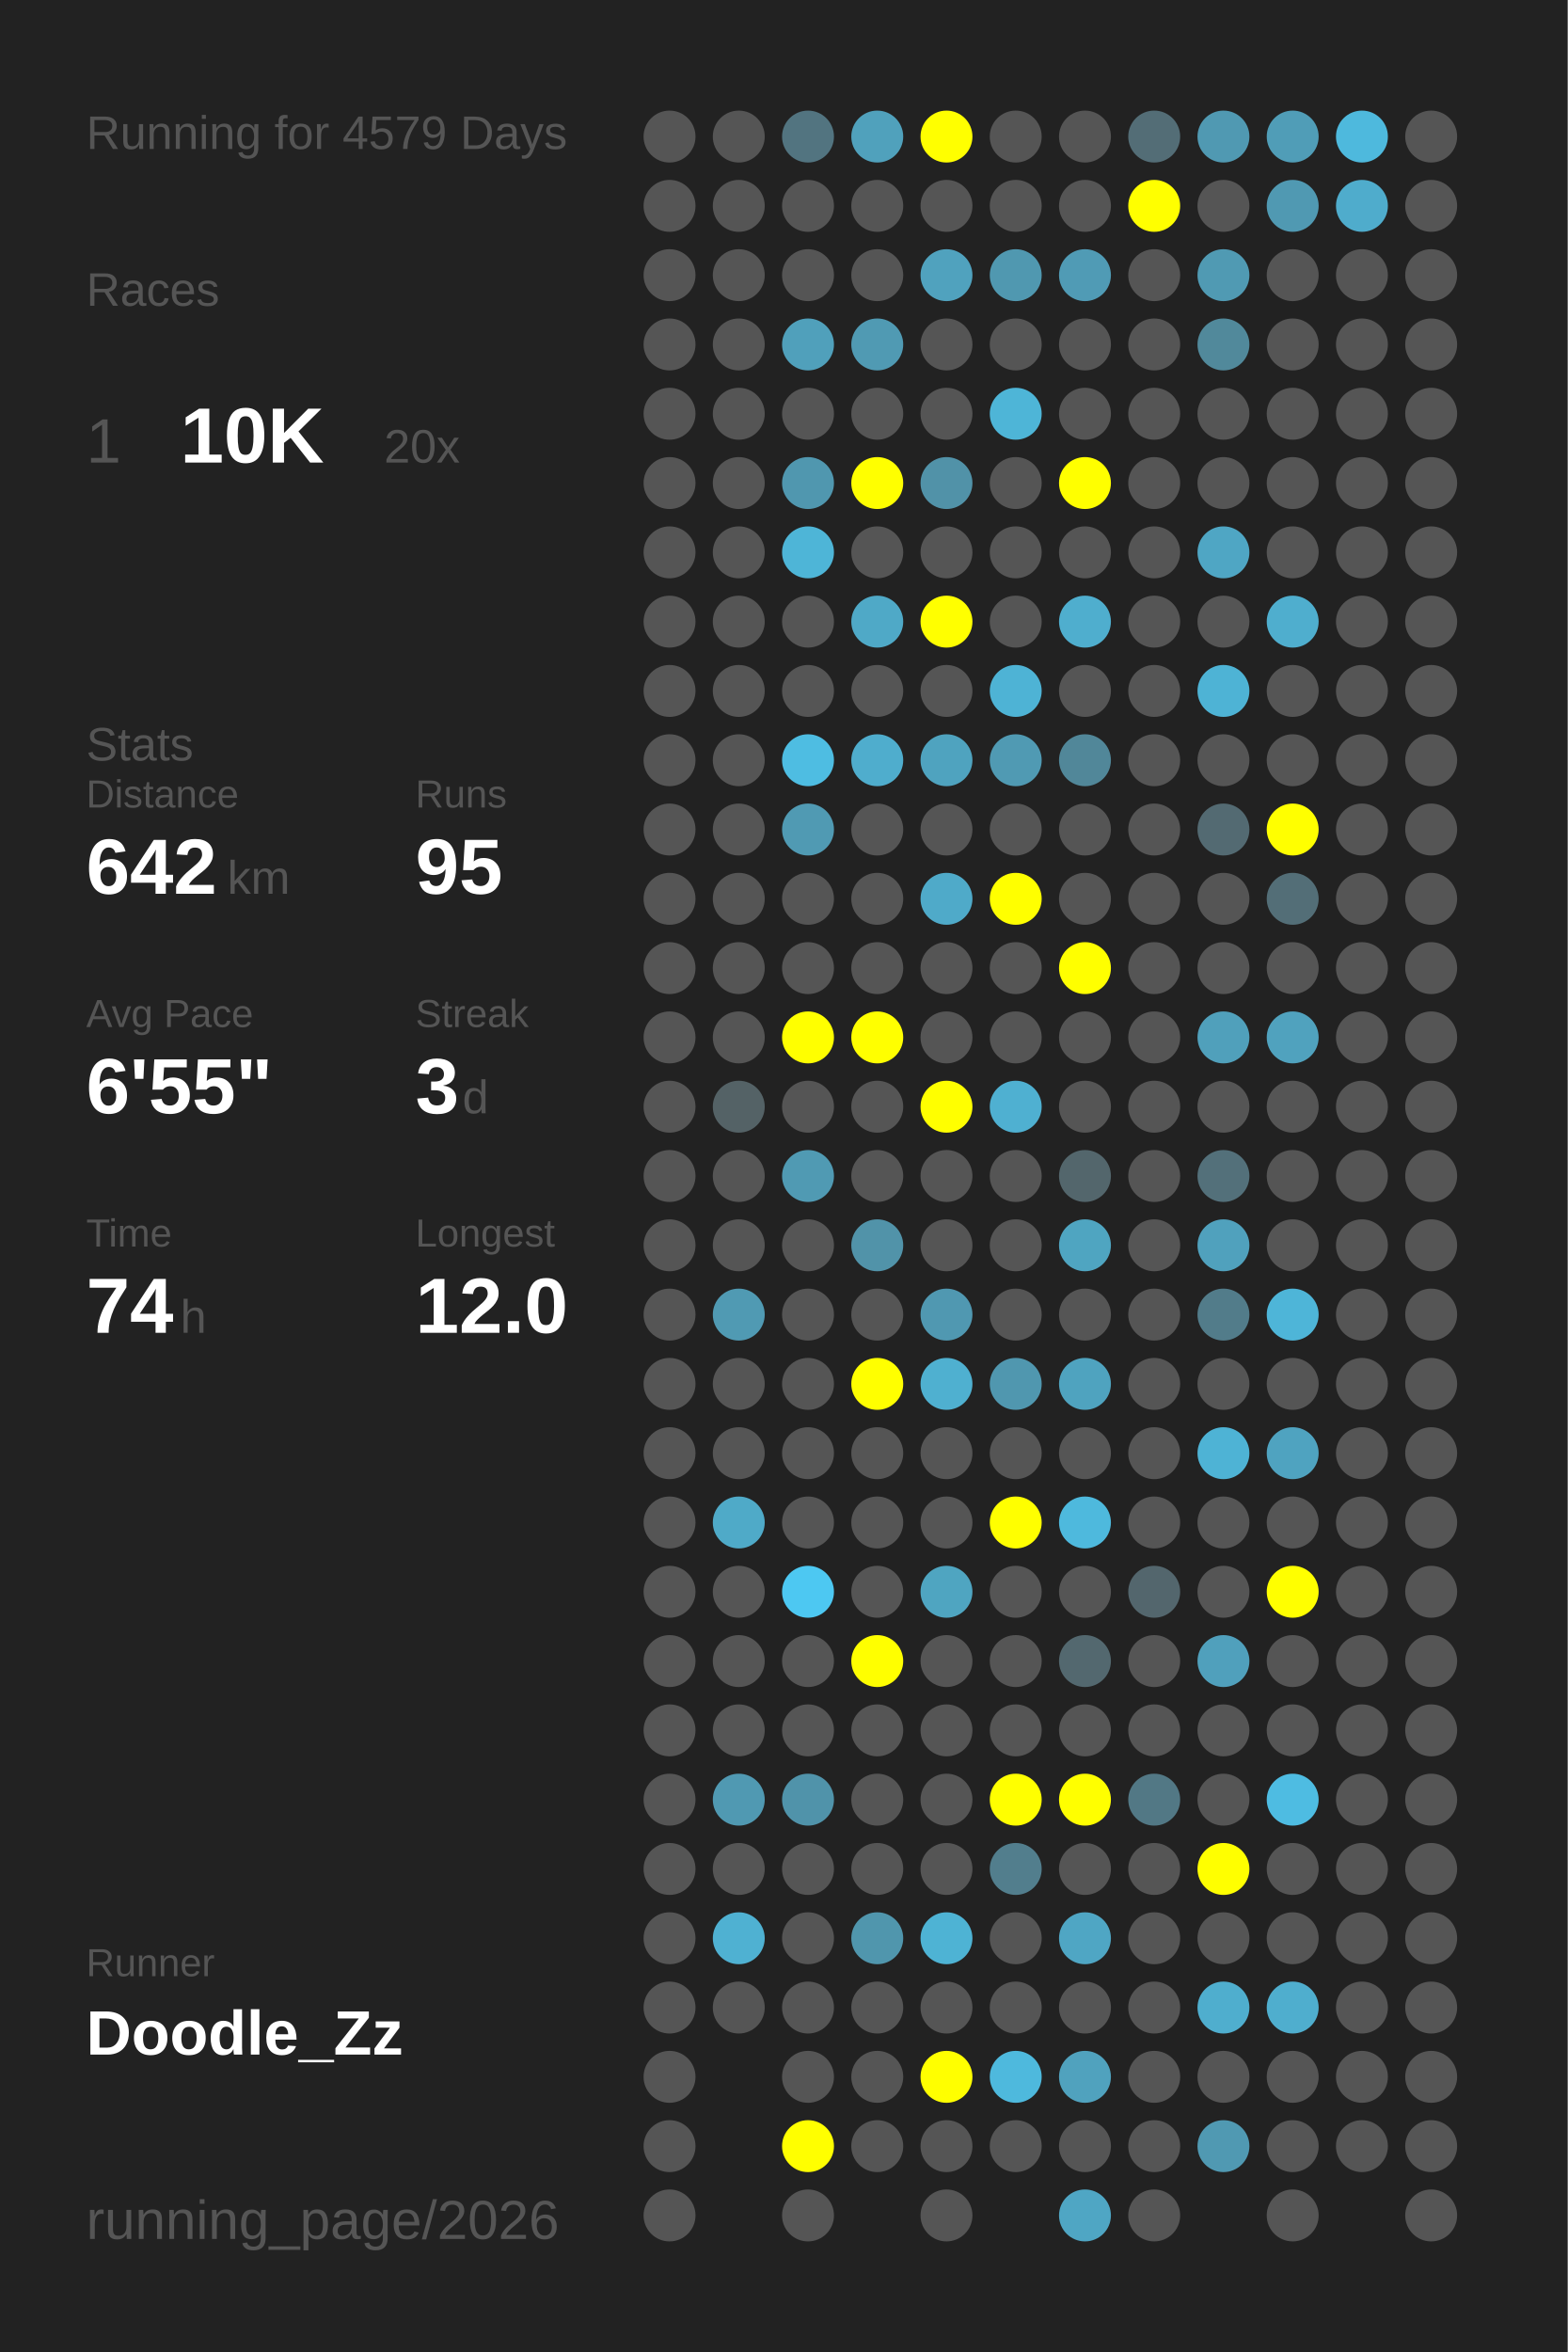
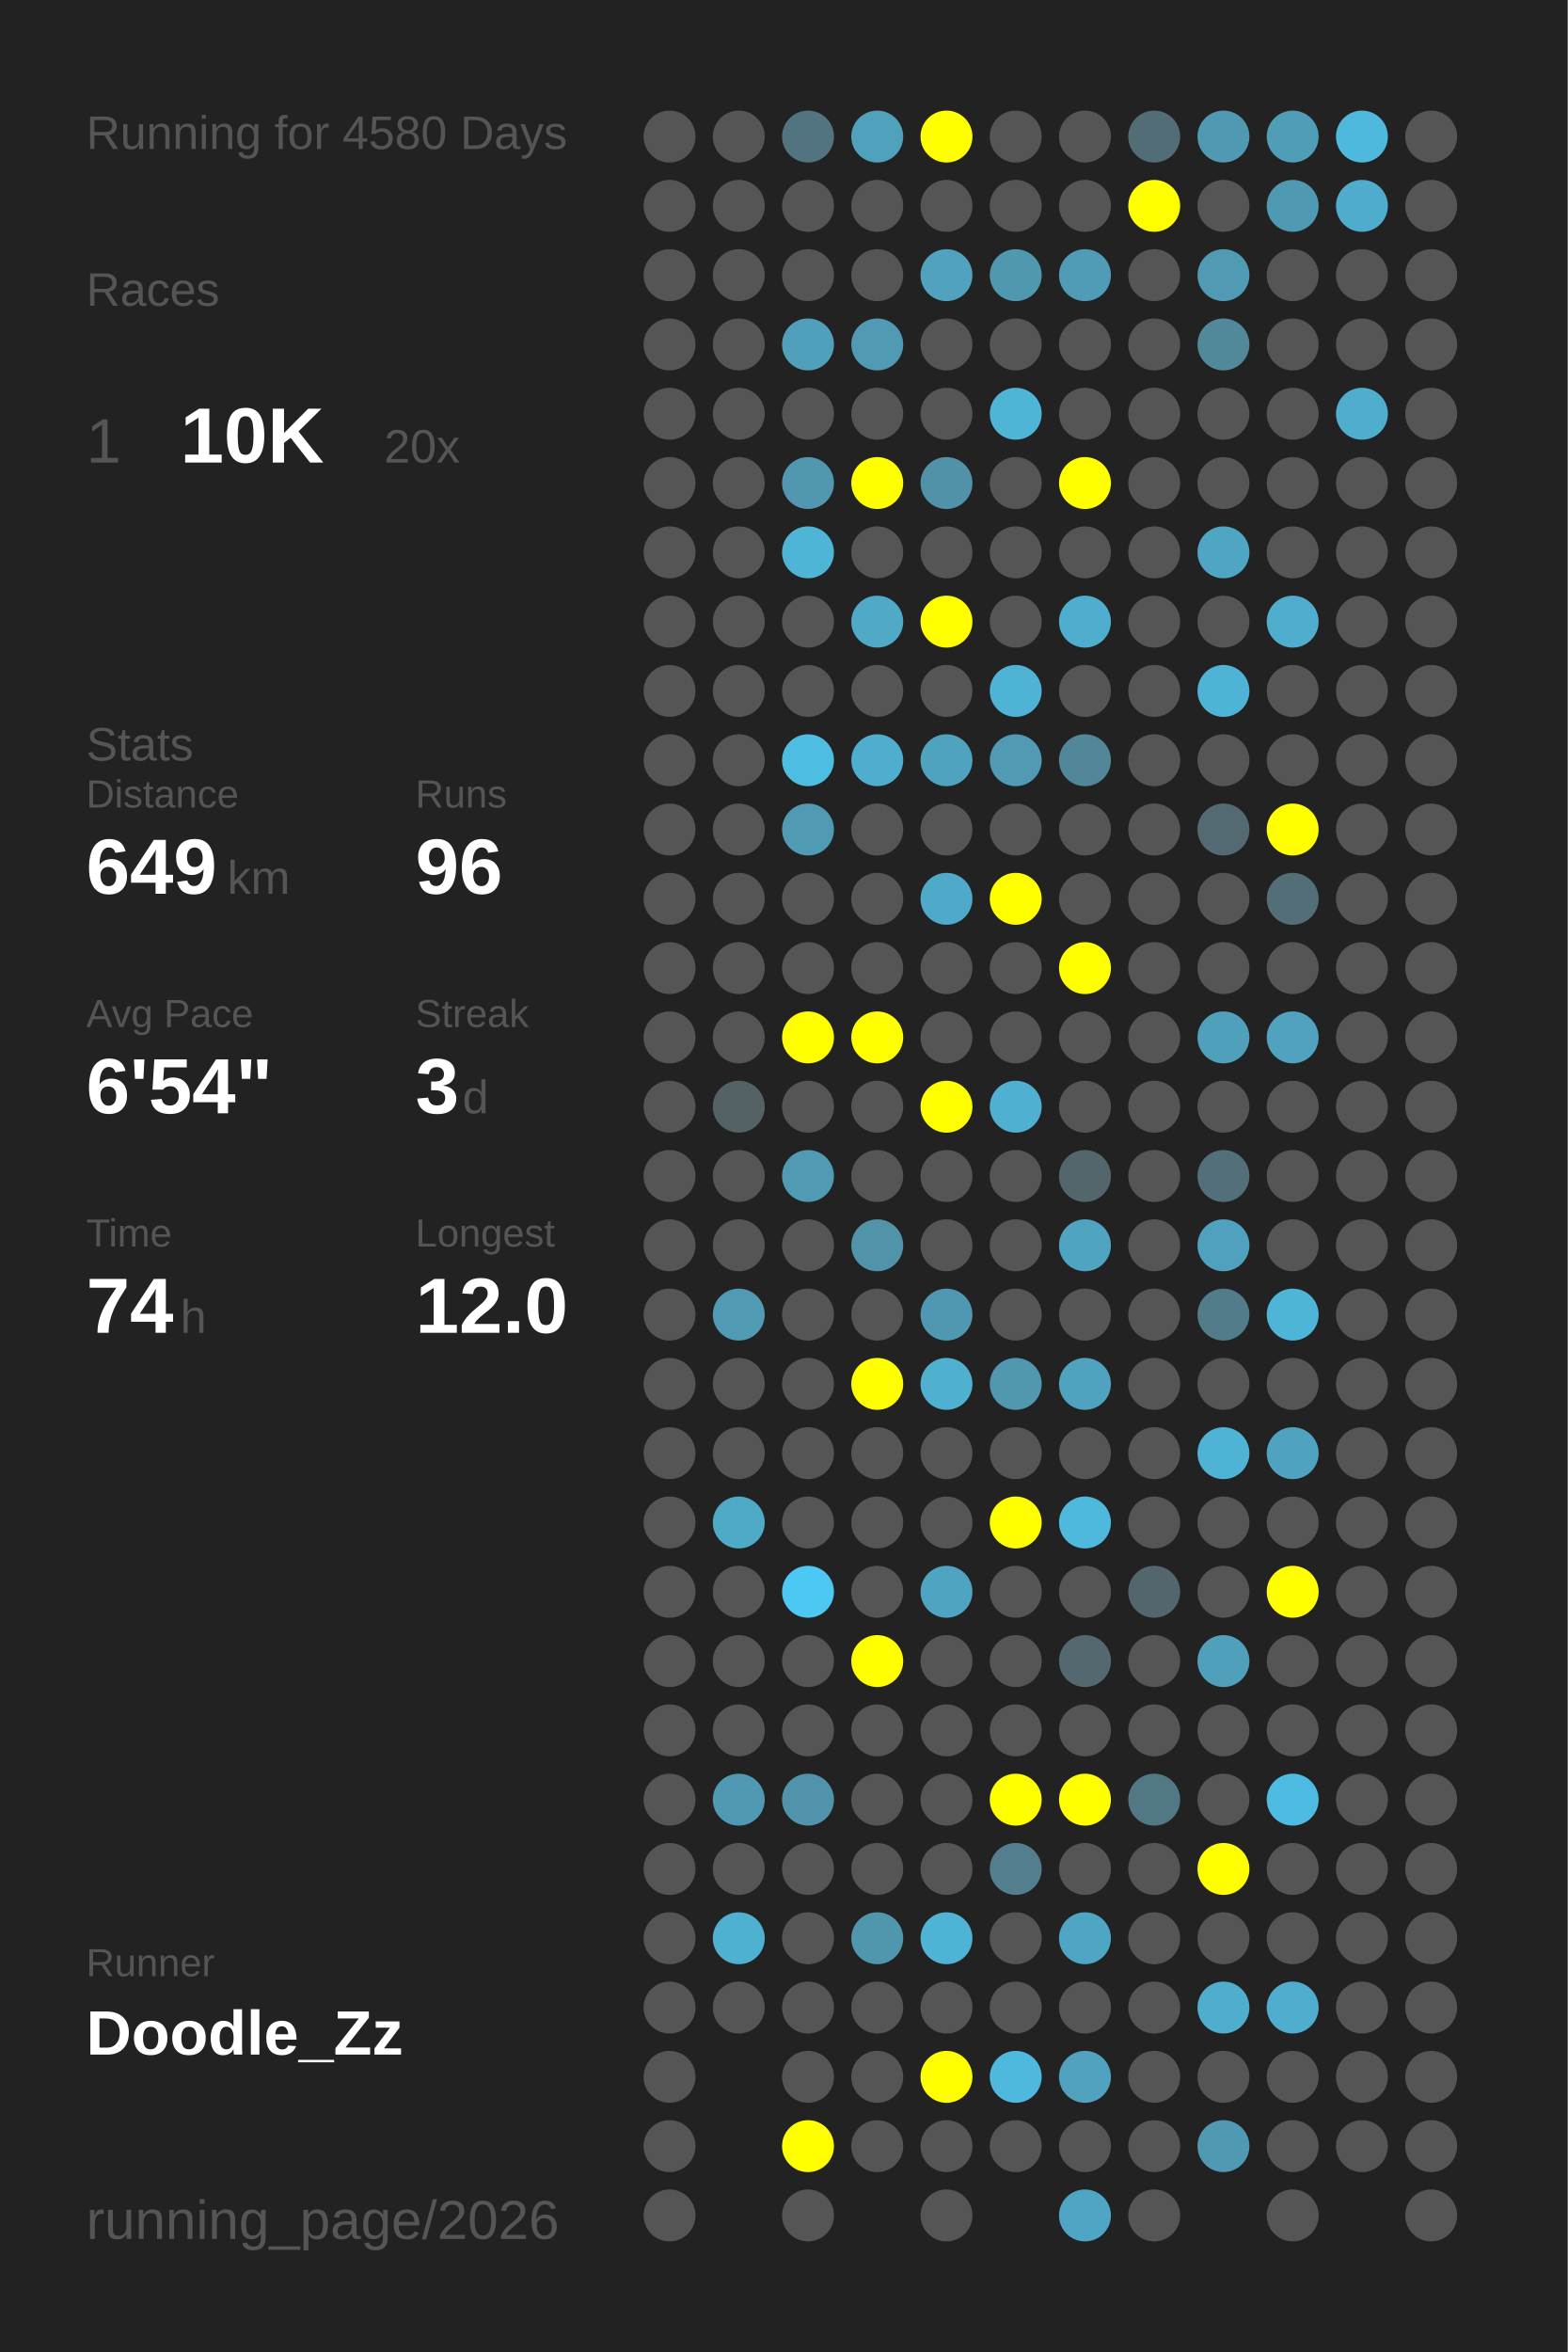
<svg xmlns="http://www.w3.org/2000/svg" baseProfile="full" height="300mm" version="1.1" viewBox="0,0,200,300" width="200mm">
  <defs />
  <rect fill="#222222" height="300" width="200" x="0" y="0" />
-   <text fill="#555555" style="font-size:6px; font-family:Arial;" x="11" y="19">Running for 4579 Days</text>
+   <text fill="#555555" style="font-size:6px; font-family:Arial;" x="11" y="19">Running for 4580 Days</text>
  <text fill="#555555" style="font-size:6px; font-family:Arial;" x="11" y="39">Races</text>
  <text fill="#555555" style="font-size:8px; font-family:Arial;" x="11" y="59">1</text>
  <text fill="#FFFFFF" style="font-size:10px; font-family:Arial; font-weight:bold;" x="23" y="59">10K</text>
  <text fill="#555555" style="font-size:6px; font-family:Arial;" x="49" y="59">20x</text>
  <text fill="#555555" style="font-size:6px; font-family:Arial;" x="11" y="97">Stats</text>
  <text fill="#555555" style="font-size:5px; font-family:Arial;" x="11" y="103">Distance</text>
-   <text fill="#FFFFFF" style="font-size:10px; font-family:Arial; font-weight:bold;" x="11" y="114">642</text>
+   <text fill="#FFFFFF" style="font-size:10px; font-family:Arial; font-weight:bold;" x="11" y="114">649</text>
  <text fill="#555555" style="font-size:6px; font-family:Arial;" x="29" y="114">km</text>
  <text fill="#555555" style="font-size:5px; font-family:Arial;" x="53" y="103">Runs</text>
-   <text fill="#FFFFFF" style="font-size:10px; font-family:Arial; font-weight:bold;" x="53" y="114">95</text>
+   <text fill="#FFFFFF" style="font-size:10px; font-family:Arial; font-weight:bold;" x="53" y="114">96</text>
  <text fill="#555555" style="font-size:5px; font-family:Arial;" x="11" y="131">Avg Pace</text>
-   <text fill="#FFFFFF" style="font-size:10px; font-family:Arial; font-weight:bold;" x="11" y="142">6'55"</text>
+   <text fill="#FFFFFF" style="font-size:10px; font-family:Arial; font-weight:bold;" x="11" y="142">6'54"</text>
  <text fill="#555555" style="font-size:5px; font-family:Arial;" x="53" y="131">Streak</text>
  <text fill="#FFFFFF" style="font-size:10px; font-family:Arial; font-weight:bold;" x="53" y="142">3</text>
  <text fill="#555555" style="font-size:6px; font-family:Arial;" x="59" y="142">d</text>
  <text fill="#555555" style="font-size:5px; font-family:Arial;" x="11" y="159">Time</text>
  <text fill="#FFFFFF" style="font-size:10px; font-family:Arial; font-weight:bold;" x="11" y="170">74</text>
  <text fill="#555555" style="font-size:6px; font-family:Arial;" x="23" y="170">h</text>
  <text fill="#555555" style="font-size:5px; font-family:Arial;" x="53" y="159">Longest</text>
  <text fill="#FFFFFF" style="font-size:10px; font-family:Arial; font-weight:bold;" x="53" y="170">12.0</text>
  <text fill="#555555" style="font-size:5px; font-family:Arial;" x="11" y="252.065">Runner</text>
  <text fill="#FFFFFF" style="font-size:8px; font-family:Arial; font-weight:bold;" x="11" y="262.065">Doodle_Zz</text>
  <text fill="#555555" style="font-size:7px; font-family:Arial;" x="11" y="285.581">running_page/2026</text>
  <circle cx="85.417" cy="17.419" fill="#555555" r="3.312" />
  <circle cx="85.417" cy="26.258" fill="#555555" r="3.312" />
  <circle cx="85.417" cy="35.097" fill="#555555" r="3.312" />
  <circle cx="85.417" cy="43.935" fill="#555555" r="3.312" />
  <circle cx="85.417" cy="52.774" fill="#555555" r="3.312" />
  <circle cx="85.417" cy="61.613" fill="#555555" r="3.312" />
  <circle cx="85.417" cy="70.452" fill="#555555" r="3.312" />
  <circle cx="85.417" cy="79.29" fill="#555555" r="3.312" />
  <circle cx="85.417" cy="88.129" fill="#555555" r="3.312" />
  <circle cx="85.417" cy="96.968" fill="#555555" r="3.312" />
  <circle cx="85.417" cy="105.806" fill="#555555" r="3.312" />
  <circle cx="85.417" cy="114.645" fill="#555555" r="3.312" />
  <circle cx="85.417" cy="123.484" fill="#555555" r="3.312" />
  <circle cx="85.417" cy="132.323" fill="#555555" r="3.312" />
  <circle cx="85.417" cy="141.161" fill="#555555" r="3.312" />
  <circle cx="85.417" cy="150" fill="#555555" r="3.312" />
  <circle cx="85.417" cy="158.839" fill="#555555" r="3.312" />
  <circle cx="85.417" cy="167.677" fill="#555555" r="3.312" />
  <circle cx="85.417" cy="176.516" fill="#555555" r="3.312" />
  <circle cx="85.417" cy="185.355" fill="#555555" r="3.312" />
  <circle cx="85.417" cy="194.194" fill="#555555" r="3.312" />
  <circle cx="85.417" cy="203.032" fill="#555555" r="3.312" />
  <circle cx="85.417" cy="211.871" fill="#555555" r="3.312" />
  <circle cx="85.417" cy="220.71" fill="#555555" r="3.312" />
  <circle cx="85.417" cy="229.548" fill="#555555" r="3.312" />
  <circle cx="85.417" cy="238.387" fill="#555555" r="3.312" />
  <circle cx="85.417" cy="247.226" fill="#555555" r="3.312" />
  <circle cx="85.417" cy="256.065" fill="#555555" r="3.312" />
  <circle cx="85.417" cy="264.903" fill="#555555" r="3.312" />
  <circle cx="85.417" cy="273.742" fill="#555555" r="3.312" />
  <circle cx="85.417" cy="282.581" fill="#555555" r="3.312" />
  <circle cx="94.25" cy="17.419" fill="#555555" r="3.312" />
  <circle cx="94.25" cy="26.258" fill="#555555" r="3.312" />
  <circle cx="94.25" cy="35.097" fill="#555555" r="3.312" />
  <circle cx="94.25" cy="43.935" fill="#555555" r="3.312" />
  <circle cx="94.25" cy="52.774" fill="#555555" r="3.312" />
  <circle cx="94.25" cy="61.613" fill="#555555" r="3.312" />
  <circle cx="94.25" cy="70.452" fill="#555555" r="3.312" />
  <circle cx="94.25" cy="79.29" fill="#555555" r="3.312" />
  <circle cx="94.25" cy="88.129" fill="#555555" r="3.312" />
  <circle cx="94.25" cy="96.968" fill="#555555" r="3.312" />
  <circle cx="94.25" cy="105.806" fill="#555555" r="3.312" />
  <circle cx="94.25" cy="114.645" fill="#555555" r="3.312" />
  <circle cx="94.25" cy="123.484" fill="#555555" r="3.312" />
  <circle cx="94.25" cy="132.323" fill="#555555" r="3.312" />
  <circle cx="94.25" cy="141.161" fill="#546266" r="3.312" />
  <circle cx="94.25" cy="150" fill="#555555" r="3.312" />
  <circle cx="94.25" cy="158.839" fill="#555555" r="3.312" />
  <circle cx="94.25" cy="167.677" fill="#509ab3" r="3.312" />
  <circle cx="94.25" cy="176.516" fill="#555555" r="3.312" />
  <circle cx="94.25" cy="185.355" fill="#555555" r="3.312" />
  <circle cx="94.25" cy="194.194" fill="#4faac8" r="3.312" />
  <circle cx="94.25" cy="203.032" fill="#555555" r="3.312" />
  <circle cx="94.25" cy="211.871" fill="#555555" r="3.312" />
  <circle cx="94.25" cy="220.71" fill="#555555" r="3.312" />
  <circle cx="94.25" cy="229.548" fill="#5099b2" r="3.312" />
  <circle cx="94.25" cy="238.387" fill="#555555" r="3.312" />
  <circle cx="94.25" cy="247.226" fill="#4fb1d2" r="3.312" />
  <circle cx="94.25" cy="256.065" fill="#555555" r="3.312" />
  <circle cx="103.083" cy="17.419" fill="#527480" r="3.312" />
  <circle cx="103.083" cy="26.258" fill="#555555" r="3.312" />
  <circle cx="103.083" cy="35.097" fill="#555555" r="3.312" />
  <circle cx="103.083" cy="43.935" fill="#50a0bb" r="3.312" />
  <circle cx="103.083" cy="52.774" fill="#555555" r="3.312" />
  <circle cx="103.083" cy="61.613" fill="#5097af" r="3.312" />
  <circle cx="103.083" cy="70.452" fill="#4eb5d7" r="3.312" />
  <circle cx="103.083" cy="79.29" fill="#555555" r="3.312" />
  <circle cx="103.083" cy="88.129" fill="#555555" r="3.312" />
  <circle cx="103.083" cy="96.968" fill="#4ebde2" r="3.312" />
  <circle cx="103.083" cy="105.806" fill="#509ab3" r="3.312" />
  <circle cx="103.083" cy="114.645" fill="#555555" r="3.312" />
  <circle cx="103.083" cy="123.484" fill="#555555" r="3.312" />
  <circle cx="103.083" cy="132.323" fill="#FFFF00" r="3.312" />
  <circle cx="103.083" cy="141.161" fill="#555555" r="3.312" />
  <circle cx="103.083" cy="150" fill="#509ab3" r="3.312" />
  <circle cx="103.083" cy="158.839" fill="#555555" r="3.312" />
  <circle cx="103.083" cy="167.677" fill="#555555" r="3.312" />
  <circle cx="103.083" cy="176.516" fill="#555555" r="3.312" />
  <circle cx="103.083" cy="185.355" fill="#555555" r="3.312" />
  <circle cx="103.083" cy="194.194" fill="#555555" r="3.312" />
  <circle cx="103.083" cy="203.032" fill="#4dc8f2" r="3.312" />
  <circle cx="103.083" cy="211.871" fill="#555555" r="3.312" />
  <circle cx="103.083" cy="220.71" fill="#555555" r="3.312" />
  <circle cx="103.083" cy="229.548" fill="#5093aa" r="3.312" />
  <circle cx="103.083" cy="238.387" fill="#555555" r="3.312" />
  <circle cx="103.083" cy="247.226" fill="#555555" r="3.312" />
  <circle cx="103.083" cy="256.065" fill="#555555" r="3.312" />
  <circle cx="103.083" cy="264.903" fill="#555555" r="3.312" />
  <circle cx="103.083" cy="273.742" fill="#FFFF00" r="3.312" />
  <circle cx="103.083" cy="282.581" fill="#555555" r="3.312" />
  <circle cx="111.917" cy="17.419" fill="#50a1bc" r="3.312" />
  <circle cx="111.917" cy="26.258" fill="#555555" r="3.312" />
  <circle cx="111.917" cy="35.097" fill="#555555" r="3.312" />
  <circle cx="111.917" cy="43.935" fill="#509ab3" r="3.312" />
  <circle cx="111.917" cy="52.774" fill="#555555" r="3.312" />
  <circle cx="111.917" cy="61.613" fill="#FFFF00" r="3.312" />
  <circle cx="111.917" cy="70.452" fill="#555555" r="3.312" />
  <circle cx="111.917" cy="79.29" fill="#4fa9c7" r="3.312" />
  <circle cx="111.917" cy="88.129" fill="#555555" r="3.312" />
  <circle cx="111.917" cy="96.968" fill="#4fadcd" r="3.312" />
  <circle cx="111.917" cy="105.806" fill="#555555" r="3.312" />
  <circle cx="111.917" cy="114.645" fill="#555555" r="3.312" />
  <circle cx="111.917" cy="123.484" fill="#555555" r="3.312" />
  <circle cx="111.917" cy="132.323" fill="#FFFF00" r="3.312" />
  <circle cx="111.917" cy="141.161" fill="#555555" r="3.312" />
  <circle cx="111.917" cy="150" fill="#555555" r="3.312" />
  <circle cx="111.917" cy="158.839" fill="#5193a9" r="3.312" />
  <circle cx="111.917" cy="167.677" fill="#555555" r="3.312" />
  <circle cx="111.917" cy="176.516" fill="#FFFF00" r="3.312" />
  <circle cx="111.917" cy="185.355" fill="#555555" r="3.312" />
  <circle cx="111.917" cy="194.194" fill="#555555" r="3.312" />
  <circle cx="111.917" cy="203.032" fill="#555555" r="3.312" />
  <circle cx="111.917" cy="211.871" fill="#FFFF00" r="3.312" />
  <circle cx="111.917" cy="220.71" fill="#555555" r="3.312" />
  <circle cx="111.917" cy="229.548" fill="#555555" r="3.312" />
  <circle cx="111.917" cy="238.387" fill="#555555" r="3.312" />
  <circle cx="111.917" cy="247.226" fill="#5096ad" r="3.312" />
  <circle cx="111.917" cy="256.065" fill="#555555" r="3.312" />
  <circle cx="111.917" cy="264.903" fill="#555555" r="3.312" />
  <circle cx="111.917" cy="273.742" fill="#555555" r="3.312" />
  <circle cx="120.75" cy="17.419" fill="#FFFF00" r="3.312" />
  <circle cx="120.75" cy="26.258" fill="#555555" r="3.312" />
  <circle cx="120.75" cy="35.097" fill="#50a2be" r="3.312" />
  <circle cx="120.75" cy="43.935" fill="#555555" r="3.312" />
  <circle cx="120.75" cy="52.774" fill="#555555" r="3.312" />
  <circle cx="120.75" cy="61.613" fill="#5192a8" r="3.312" />
  <circle cx="120.75" cy="70.452" fill="#555555" r="3.312" />
  <circle cx="120.75" cy="79.29" fill="#FFFF00" r="3.312" />
  <circle cx="120.75" cy="88.129" fill="#555555" r="3.312" />
  <circle cx="120.75" cy="96.968" fill="#4fa3bf" r="3.312" />
  <circle cx="120.75" cy="105.806" fill="#555555" r="3.312" />
  <circle cx="120.75" cy="114.645" fill="#4faac9" r="3.312" />
  <circle cx="120.75" cy="123.484" fill="#555555" r="3.312" />
  <circle cx="120.75" cy="132.323" fill="#555555" r="3.312" />
  <circle cx="120.75" cy="141.161" fill="#FFFF00" r="3.312" />
  <circle cx="120.75" cy="150" fill="#555555" r="3.312" />
  <circle cx="120.75" cy="158.839" fill="#555555" r="3.312" />
  <circle cx="120.75" cy="167.677" fill="#5098b1" r="3.312" />
  <circle cx="120.75" cy="176.516" fill="#4fb0d0" r="3.312" />
  <circle cx="120.75" cy="185.355" fill="#555555" r="3.312" />
  <circle cx="120.75" cy="194.194" fill="#555555" r="3.312" />
  <circle cx="120.75" cy="203.032" fill="#4fa5c1" r="3.312" />
  <circle cx="120.75" cy="211.871" fill="#555555" r="3.312" />
  <circle cx="120.75" cy="220.71" fill="#555555" r="3.312" />
  <circle cx="120.75" cy="229.548" fill="#555555" r="3.312" />
  <circle cx="120.75" cy="238.387" fill="#555555" r="3.312" />
  <circle cx="120.75" cy="247.226" fill="#4eb3d4" r="3.312" />
  <circle cx="120.75" cy="256.065" fill="#555555" r="3.312" />
  <circle cx="120.75" cy="264.903" fill="#FFFF00" r="3.312" />
  <circle cx="120.75" cy="273.742" fill="#555555" r="3.312" />
  <circle cx="120.75" cy="282.581" fill="#555555" r="3.312" />
  <circle cx="129.583" cy="17.419" fill="#555555" r="3.312" />
  <circle cx="129.583" cy="26.258" fill="#555555" r="3.312" />
  <circle cx="129.583" cy="35.097" fill="#5098b0" r="3.312" />
  <circle cx="129.583" cy="43.935" fill="#555555" r="3.312" />
  <circle cx="129.583" cy="52.774" fill="#4eb5d7" r="3.312" />
  <circle cx="129.583" cy="61.613" fill="#555555" r="3.312" />
  <circle cx="129.583" cy="70.452" fill="#555555" r="3.312" />
  <circle cx="129.583" cy="79.29" fill="#555555" r="3.312" />
  <circle cx="129.583" cy="88.129" fill="#4eb3d5" r="3.312" />
  <circle cx="129.583" cy="96.968" fill="#509ab3" r="3.312" />
  <circle cx="129.583" cy="105.806" fill="#555555" r="3.312" />
  <circle cx="129.583" cy="114.645" fill="#FFFF00" r="3.312" />
  <circle cx="129.583" cy="123.484" fill="#555555" r="3.312" />
  <circle cx="129.583" cy="132.323" fill="#555555" r="3.312" />
  <circle cx="129.583" cy="141.161" fill="#4fb0d1" r="3.312" />
  <circle cx="129.583" cy="150" fill="#555555" r="3.312" />
  <circle cx="129.583" cy="158.839" fill="#555555" r="3.312" />
  <circle cx="129.583" cy="167.677" fill="#555555" r="3.312" />
  <circle cx="129.583" cy="176.516" fill="#5097af" r="3.312" />
  <circle cx="129.583" cy="185.355" fill="#555555" r="3.312" />
  <circle cx="129.583" cy="194.194" fill="#FFFF00" r="3.312" />
  <circle cx="129.583" cy="203.032" fill="#555555" r="3.312" />
  <circle cx="129.583" cy="211.871" fill="#555555" r="3.312" />
  <circle cx="129.583" cy="220.71" fill="#555555" r="3.312" />
  <circle cx="129.583" cy="229.548" fill="#FFFF00" r="3.312" />
  <circle cx="129.583" cy="238.387" fill="#527e8d" r="3.312" />
  <circle cx="129.583" cy="247.226" fill="#555555" r="3.312" />
  <circle cx="129.583" cy="256.065" fill="#555555" r="3.312" />
  <circle cx="129.583" cy="264.903" fill="#4eb9dd" r="3.312" />
  <circle cx="129.583" cy="273.742" fill="#555555" r="3.312" />
  <circle cx="138.417" cy="17.419" fill="#555555" r="3.312" />
  <circle cx="138.417" cy="26.258" fill="#555555" r="3.312" />
  <circle cx="138.417" cy="35.097" fill="#509bb5" r="3.312" />
  <circle cx="138.417" cy="43.935" fill="#555555" r="3.312" />
  <circle cx="138.417" cy="52.774" fill="#555555" r="3.312" />
  <circle cx="138.417" cy="61.613" fill="#FFFF00" r="3.312" />
  <circle cx="138.417" cy="70.452" fill="#555555" r="3.312" />
  <circle cx="138.417" cy="79.29" fill="#4faece" r="3.312" />
  <circle cx="138.417" cy="88.129" fill="#555555" r="3.312" />
  <circle cx="138.417" cy="96.968" fill="#518799" r="3.312" />
  <circle cx="138.417" cy="105.806" fill="#555555" r="3.312" />
  <circle cx="138.417" cy="114.645" fill="#555555" r="3.312" />
  <circle cx="138.417" cy="123.484" fill="#FFFF00" r="3.312" />
  <circle cx="138.417" cy="132.323" fill="#555555" r="3.312" />
  <circle cx="138.417" cy="141.161" fill="#555555" r="3.312" />
  <circle cx="138.417" cy="150" fill="#53666c" r="3.312" />
  <circle cx="138.417" cy="158.839" fill="#4fa5c1" r="3.312" />
  <circle cx="138.417" cy="167.677" fill="#555555" r="3.312" />
  <circle cx="138.417" cy="176.516" fill="#4fa3bf" r="3.312" />
  <circle cx="138.417" cy="185.355" fill="#555555" r="3.312" />
  <circle cx="138.417" cy="194.194" fill="#4eb9dd" r="3.312" />
  <circle cx="138.417" cy="203.032" fill="#555555" r="3.312" />
  <circle cx="138.417" cy="211.871" fill="#53686f" r="3.312" />
  <circle cx="138.417" cy="220.71" fill="#555555" r="3.312" />
  <circle cx="138.417" cy="229.548" fill="#FFFF00" r="3.312" />
  <circle cx="138.417" cy="238.387" fill="#555555" r="3.312" />
  <circle cx="138.417" cy="247.226" fill="#4fa6c4" r="3.312" />
  <circle cx="138.417" cy="256.065" fill="#555555" r="3.312" />
  <circle cx="138.417" cy="264.903" fill="#50a2be" r="3.312" />
  <circle cx="138.417" cy="273.742" fill="#555555" r="3.312" />
  <circle cx="138.417" cy="282.581" fill="#4fa6c4" r="3.312" />
  <circle cx="147.25" cy="17.419" fill="#536d76" r="3.312" />
  <circle cx="147.25" cy="26.258" fill="#FFFF00" r="3.312" />
  <circle cx="147.25" cy="35.097" fill="#555555" r="3.312" />
  <circle cx="147.25" cy="43.935" fill="#555555" r="3.312" />
  <circle cx="147.25" cy="52.774" fill="#555555" r="3.312" />
  <circle cx="147.25" cy="61.613" fill="#555555" r="3.312" />
  <circle cx="147.25" cy="70.452" fill="#555555" r="3.312" />
  <circle cx="147.25" cy="79.29" fill="#555555" r="3.312" />
  <circle cx="147.25" cy="88.129" fill="#555555" r="3.312" />
  <circle cx="147.25" cy="96.968" fill="#555555" r="3.312" />
  <circle cx="147.25" cy="105.806" fill="#555555" r="3.312" />
  <circle cx="147.25" cy="114.645" fill="#555555" r="3.312" />
  <circle cx="147.25" cy="123.484" fill="#555555" r="3.312" />
  <circle cx="147.25" cy="132.323" fill="#555555" r="3.312" />
  <circle cx="147.25" cy="141.161" fill="#555555" r="3.312" />
  <circle cx="147.25" cy="150" fill="#555555" r="3.312" />
  <circle cx="147.25" cy="158.839" fill="#555555" r="3.312" />
  <circle cx="147.25" cy="167.677" fill="#555555" r="3.312" />
  <circle cx="147.25" cy="176.516" fill="#555555" r="3.312" />
  <circle cx="147.25" cy="185.355" fill="#555555" r="3.312" />
  <circle cx="147.25" cy="194.194" fill="#555555" r="3.312" />
  <circle cx="147.25" cy="203.032" fill="#53666d" r="3.312" />
  <circle cx="147.25" cy="211.871" fill="#555555" r="3.312" />
  <circle cx="147.25" cy="220.71" fill="#555555" r="3.312" />
  <circle cx="147.25" cy="229.548" fill="#527885" r="3.312" />
  <circle cx="147.25" cy="238.387" fill="#555555" r="3.312" />
  <circle cx="147.25" cy="247.226" fill="#555555" r="3.312" />
  <circle cx="147.25" cy="256.065" fill="#555555" r="3.312" />
  <circle cx="147.25" cy="264.903" fill="#555555" r="3.312" />
  <circle cx="147.25" cy="273.742" fill="#555555" r="3.312" />
  <circle cx="147.25" cy="282.581" fill="#555555" r="3.312" />
  <circle cx="156.083" cy="17.419" fill="#5099b2" r="3.312" />
  <circle cx="156.083" cy="26.258" fill="#555555" r="3.312" />
  <circle cx="156.083" cy="35.097" fill="#509ab3" r="3.312" />
  <circle cx="156.083" cy="43.935" fill="#51899b" r="3.312" />
  <circle cx="156.083" cy="52.774" fill="#555555" r="3.312" />
  <circle cx="156.083" cy="61.613" fill="#555555" r="3.312" />
  <circle cx="156.083" cy="70.452" fill="#4fa6c4" r="3.312" />
  <circle cx="156.083" cy="79.29" fill="#555555" r="3.312" />
  <circle cx="156.083" cy="88.129" fill="#4eb3d5" r="3.312" />
  <circle cx="156.083" cy="96.968" fill="#555555" r="3.312" />
  <circle cx="156.083" cy="105.806" fill="#536a72" r="3.312" />
  <circle cx="156.083" cy="114.645" fill="#555555" r="3.312" />
  <circle cx="156.083" cy="123.484" fill="#555555" r="3.312" />
  <circle cx="156.083" cy="132.323" fill="#50a0bb" r="3.312" />
  <circle cx="156.083" cy="141.161" fill="#555555" r="3.312" />
  <circle cx="156.083" cy="150" fill="#53707a" r="3.312" />
  <circle cx="156.083" cy="158.839" fill="#50a1bd" r="3.312" />
  <circle cx="156.083" cy="167.677" fill="#527c8a" r="3.312" />
  <circle cx="156.083" cy="176.516" fill="#555555" r="3.312" />
  <circle cx="156.083" cy="185.355" fill="#4eb3d5" r="3.312" />
  <circle cx="156.083" cy="194.194" fill="#555555" r="3.312" />
  <circle cx="156.083" cy="203.032" fill="#555555" r="3.312" />
  <circle cx="156.083" cy="211.871" fill="#50a0bc" r="3.312" />
  <circle cx="156.083" cy="220.71" fill="#555555" r="3.312" />
  <circle cx="156.083" cy="229.548" fill="#555555" r="3.312" />
  <circle cx="156.083" cy="238.387" fill="#FFFF00" r="3.312" />
  <circle cx="156.083" cy="247.226" fill="#555555" r="3.312" />
  <circle cx="156.083" cy="256.065" fill="#4faece" r="3.312" />
  <circle cx="156.083" cy="264.903" fill="#555555" r="3.312" />
  <circle cx="156.083" cy="273.742" fill="#5099b2" r="3.312" />
  <circle cx="164.917" cy="17.419" fill="#509db7" r="3.312" />
  <circle cx="164.917" cy="26.258" fill="#5099b2" r="3.312" />
  <circle cx="164.917" cy="35.097" fill="#555555" r="3.312" />
  <circle cx="164.917" cy="43.935" fill="#555555" r="3.312" />
  <circle cx="164.917" cy="52.774" fill="#555555" r="3.312" />
  <circle cx="164.917" cy="61.613" fill="#555555" r="3.312" />
  <circle cx="164.917" cy="70.452" fill="#555555" r="3.312" />
  <circle cx="164.917" cy="79.29" fill="#4faece" r="3.312" />
  <circle cx="164.917" cy="88.129" fill="#555555" r="3.312" />
  <circle cx="164.917" cy="96.968" fill="#555555" r="3.312" />
  <circle cx="164.917" cy="105.806" fill="#FFFF00" r="3.312" />
  <circle cx="164.917" cy="114.645" fill="#536e77" r="3.312" />
  <circle cx="164.917" cy="123.484" fill="#555555" r="3.312" />
  <circle cx="164.917" cy="132.323" fill="#50a2be" r="3.312" />
  <circle cx="164.917" cy="141.161" fill="#555555" r="3.312" />
  <circle cx="164.917" cy="150" fill="#555555" r="3.312" />
  <circle cx="164.917" cy="158.839" fill="#555555" r="3.312" />
  <circle cx="164.917" cy="167.677" fill="#4eb5d8" r="3.312" />
  <circle cx="164.917" cy="176.516" fill="#555555" r="3.312" />
  <circle cx="164.917" cy="185.355" fill="#4fa3c0" r="3.312" />
  <circle cx="164.917" cy="194.194" fill="#555555" r="3.312" />
  <circle cx="164.917" cy="203.032" fill="#FFFF00" r="3.312" />
  <circle cx="164.917" cy="211.871" fill="#555555" r="3.312" />
  <circle cx="164.917" cy="220.71" fill="#555555" r="3.312" />
  <circle cx="164.917" cy="229.548" fill="#4ebce2" r="3.312" />
  <circle cx="164.917" cy="238.387" fill="#555555" r="3.312" />
  <circle cx="164.917" cy="247.226" fill="#555555" r="3.312" />
  <circle cx="164.917" cy="256.065" fill="#4faece" r="3.312" />
  <circle cx="164.917" cy="264.903" fill="#555555" r="3.312" />
  <circle cx="164.917" cy="273.742" fill="#555555" r="3.312" />
  <circle cx="164.917" cy="282.581" fill="#555555" r="3.312" />
  <circle cx="173.75" cy="17.419" fill="#4eb9dd" r="3.312" />
  <circle cx="173.75" cy="26.258" fill="#4faccc" r="3.312" />
  <circle cx="173.75" cy="35.097" fill="#555555" r="3.312" />
  <circle cx="173.75" cy="43.935" fill="#555555" r="3.312" />
-   <circle cx="173.75" cy="52.774" fill="#555555" r="3.312" />
+   <circle cx="173.75" cy="52.774" fill="#4faece" r="3.312" />
  <circle cx="173.75" cy="61.613" fill="#555555" r="3.312" />
  <circle cx="173.75" cy="70.452" fill="#555555" r="3.312" />
  <circle cx="173.75" cy="79.29" fill="#555555" r="3.312" />
  <circle cx="173.75" cy="88.129" fill="#555555" r="3.312" />
  <circle cx="173.75" cy="96.968" fill="#555555" r="3.312" />
  <circle cx="173.75" cy="105.806" fill="#555555" r="3.312" />
  <circle cx="173.75" cy="114.645" fill="#555555" r="3.312" />
  <circle cx="173.75" cy="123.484" fill="#555555" r="3.312" />
  <circle cx="173.75" cy="132.323" fill="#555555" r="3.312" />
  <circle cx="173.75" cy="141.161" fill="#555555" r="3.312" />
  <circle cx="173.75" cy="150" fill="#555555" r="3.312" />
  <circle cx="173.75" cy="158.839" fill="#555555" r="3.312" />
  <circle cx="173.75" cy="167.677" fill="#555555" r="3.312" />
  <circle cx="173.75" cy="176.516" fill="#555555" r="3.312" />
  <circle cx="173.75" cy="185.355" fill="#555555" r="3.312" />
  <circle cx="173.75" cy="194.194" fill="#555555" r="3.312" />
  <circle cx="173.75" cy="203.032" fill="#555555" r="3.312" />
  <circle cx="173.75" cy="211.871" fill="#555555" r="3.312" />
  <circle cx="173.75" cy="220.71" fill="#555555" r="3.312" />
  <circle cx="173.75" cy="229.548" fill="#555555" r="3.312" />
  <circle cx="173.75" cy="238.387" fill="#555555" r="3.312" />
  <circle cx="173.75" cy="247.226" fill="#555555" r="3.312" />
  <circle cx="173.75" cy="256.065" fill="#555555" r="3.312" />
  <circle cx="173.75" cy="264.903" fill="#555555" r="3.312" />
  <circle cx="173.75" cy="273.742" fill="#555555" r="3.312" />
  <circle cx="182.583" cy="17.419" fill="#555555" r="3.312" />
  <circle cx="182.583" cy="26.258" fill="#555555" r="3.312" />
  <circle cx="182.583" cy="35.097" fill="#555555" r="3.312" />
  <circle cx="182.583" cy="43.935" fill="#555555" r="3.312" />
  <circle cx="182.583" cy="52.774" fill="#555555" r="3.312" />
  <circle cx="182.583" cy="61.613" fill="#555555" r="3.312" />
  <circle cx="182.583" cy="70.452" fill="#555555" r="3.312" />
  <circle cx="182.583" cy="79.29" fill="#555555" r="3.312" />
  <circle cx="182.583" cy="88.129" fill="#555555" r="3.312" />
  <circle cx="182.583" cy="96.968" fill="#555555" r="3.312" />
  <circle cx="182.583" cy="105.806" fill="#555555" r="3.312" />
  <circle cx="182.583" cy="114.645" fill="#555555" r="3.312" />
  <circle cx="182.583" cy="123.484" fill="#555555" r="3.312" />
  <circle cx="182.583" cy="132.323" fill="#555555" r="3.312" />
  <circle cx="182.583" cy="141.161" fill="#555555" r="3.312" />
  <circle cx="182.583" cy="150" fill="#555555" r="3.312" />
  <circle cx="182.583" cy="158.839" fill="#555555" r="3.312" />
  <circle cx="182.583" cy="167.677" fill="#555555" r="3.312" />
  <circle cx="182.583" cy="176.516" fill="#555555" r="3.312" />
  <circle cx="182.583" cy="185.355" fill="#555555" r="3.312" />
  <circle cx="182.583" cy="194.194" fill="#555555" r="3.312" />
  <circle cx="182.583" cy="203.032" fill="#555555" r="3.312" />
  <circle cx="182.583" cy="211.871" fill="#555555" r="3.312" />
  <circle cx="182.583" cy="220.71" fill="#555555" r="3.312" />
  <circle cx="182.583" cy="229.548" fill="#555555" r="3.312" />
  <circle cx="182.583" cy="238.387" fill="#555555" r="3.312" />
  <circle cx="182.583" cy="247.226" fill="#555555" r="3.312" />
  <circle cx="182.583" cy="256.065" fill="#555555" r="3.312" />
  <circle cx="182.583" cy="264.903" fill="#555555" r="3.312" />
  <circle cx="182.583" cy="273.742" fill="#555555" r="3.312" />
  <circle cx="182.583" cy="282.581" fill="#555555" r="3.312" />
</svg>
